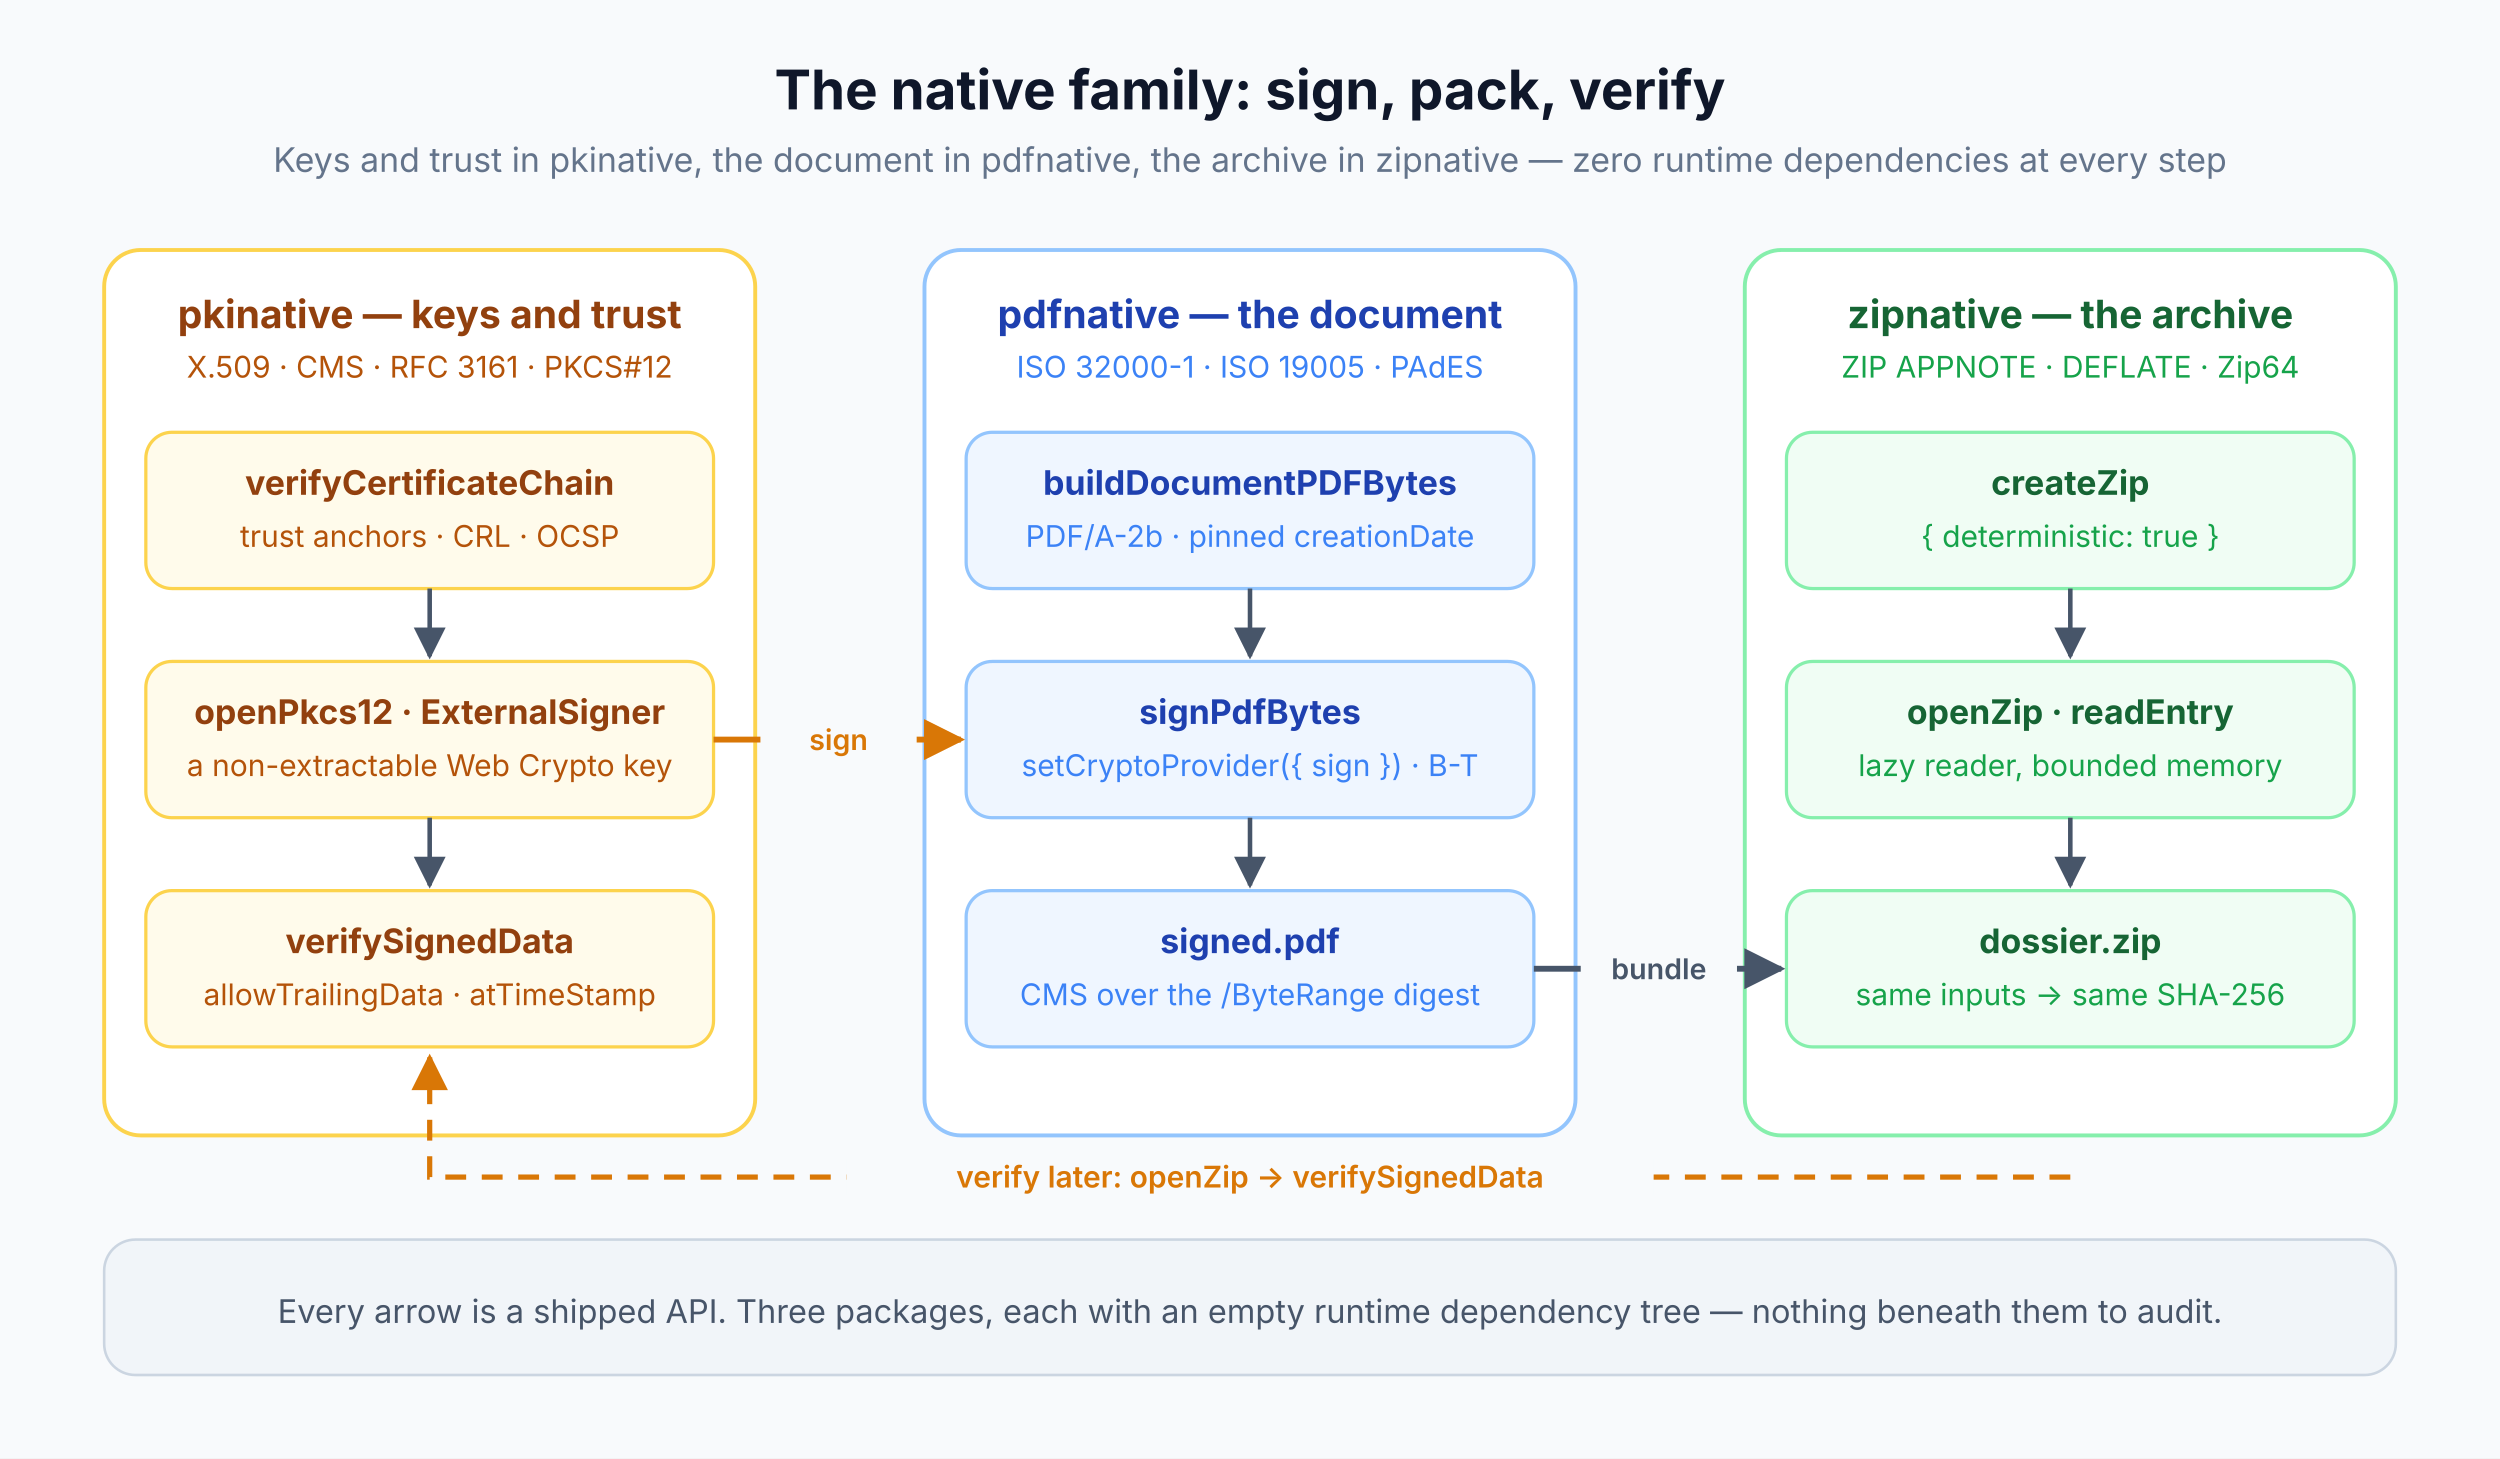
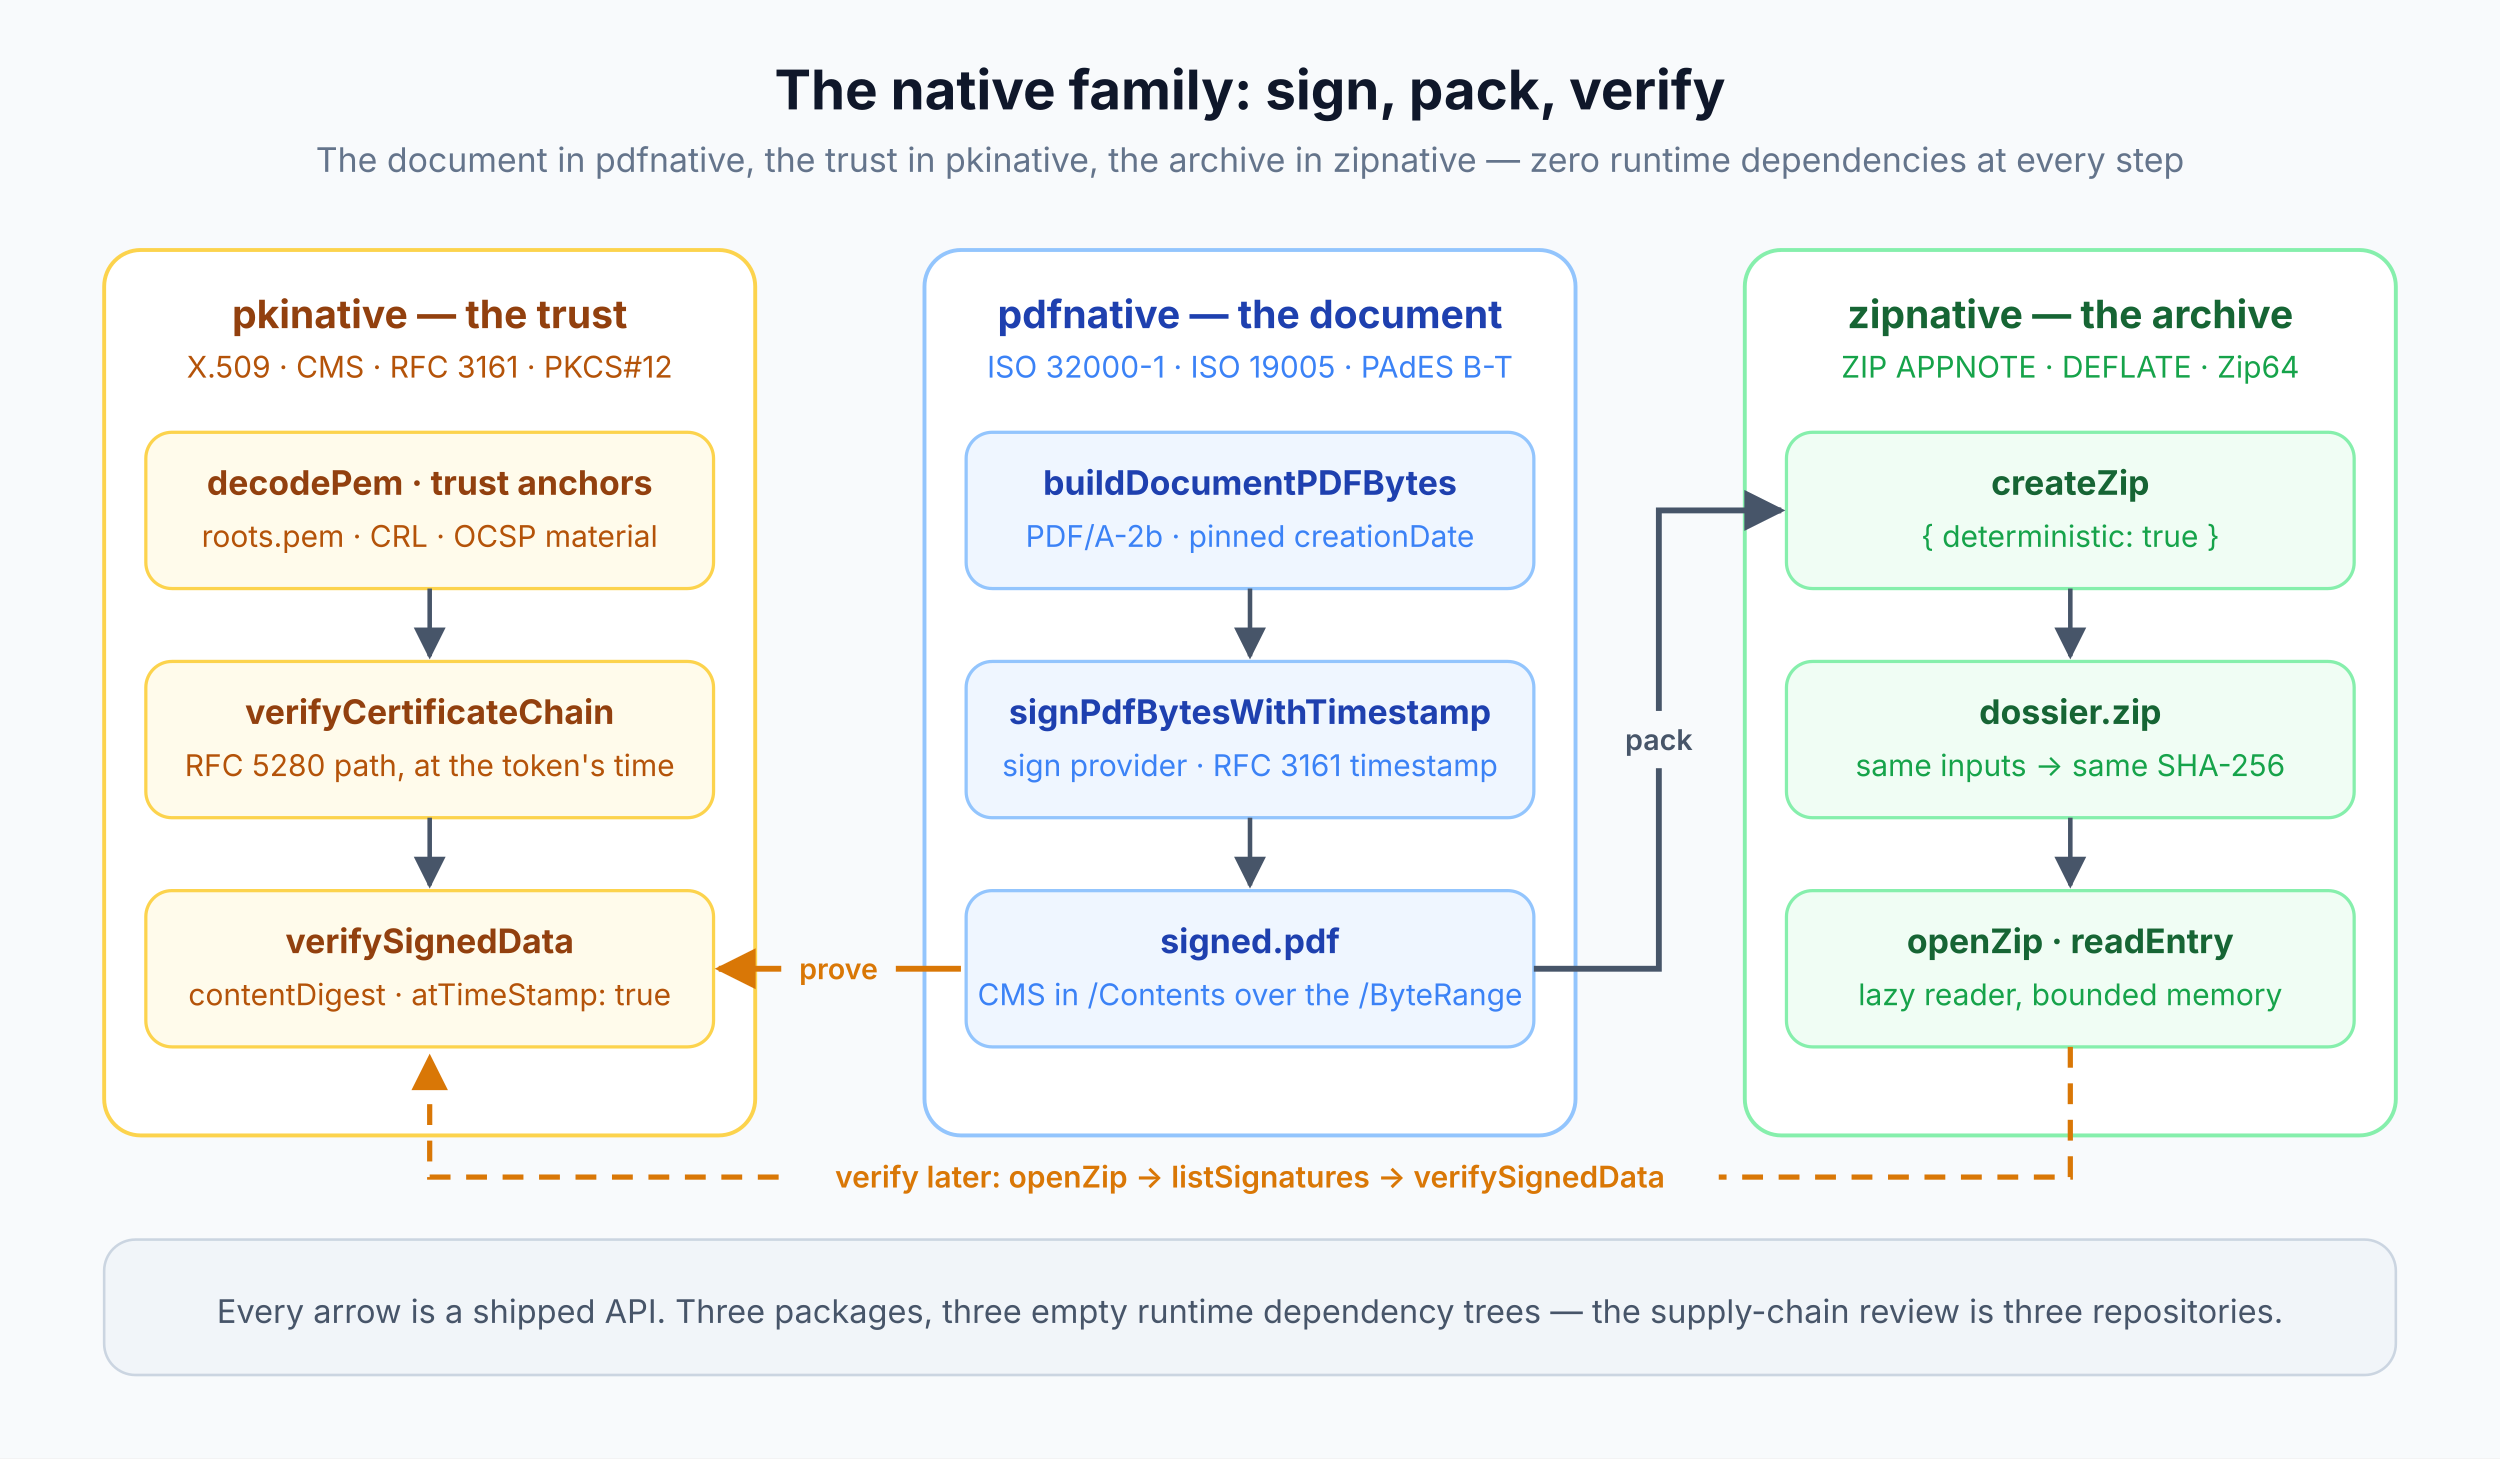
<svg xmlns="http://www.w3.org/2000/svg" viewBox="0 0 960 560" role="img" aria-labelledby="unf-title unf-desc" font-family="Inter,-apple-system,BlinkMacSystemFont,'Segoe UI',Roboto,'Helvetica Neue',Arial,sans-serif">
  <defs>
    <marker id="unf-ah" viewBox="0 0 10 10" refX="9" refY="5" markerWidth="7" markerHeight="7" orient="auto-start-reverse">
      <path d="M0,0 L10,5 L0,10 z" fill="#475569" />
    </marker>
    <marker id="unf-ah-amber" viewBox="0 0 10 10" refX="9" refY="5" markerWidth="7" markerHeight="7" orient="auto-start-reverse">
      <path d="M0,0 L10,5 L0,10 z" fill="#D97706" />
    </marker>
  </defs>
  <rect width="960" height="560" fill="#F8FAFC" />
  <text x="480" y="42" text-anchor="middle" font-size="21" font-weight="700" fill="#0F172A">The native family: sign, pack, verify</text>
-   <text x="480" y="66" text-anchor="middle" font-size="13" fill="#64748B">Keys and trust in pkinative, the document in pdfnative, the archive in zipnative — zero runtime dependencies at every step</text>
+   <text x="480" y="66" text-anchor="middle" font-size="13" fill="#64748B">The document in pdfnative, the trust in pkinative, the archive in zipnative — zero runtime dependencies at every step</text>
  <rect x="40" y="96" width="250" height="340" rx="14" fill="#FFFFFF" stroke="#FCD34D" stroke-width="1.5" />
-   <text x="165" y="126" text-anchor="middle" font-size="15" font-weight="700" fill="#92400E">pkinative — keys and trust</text>
+   <text x="165" y="126" text-anchor="middle" font-size="15" font-weight="700" fill="#92400E">pkinative — the trust</text>
  <text x="165" y="145" text-anchor="middle" font-size="11.5" fill="#B45309">X.509 · CMS · RFC 3161 · PKCS#12</text>
  <rect x="56" y="166" width="218" height="60" rx="10" fill="#FFFBEB" stroke="#FCD34D" stroke-width="1.25" />
-   <text x="165" y="190" text-anchor="middle" font-size="13" font-weight="700" fill="#92400E">verifyCertificateChain</text>
-   <text x="165" y="210" text-anchor="middle" font-size="11.5" fill="#B45309">trust anchors · CRL · OCSP</text>
+   <text x="165" y="190" text-anchor="middle" font-size="13" font-weight="700" fill="#92400E">decodePem · trust anchors</text>
+   <text x="165" y="210" text-anchor="middle" font-size="11.5" fill="#B45309">roots.pem · CRL · OCSP material</text>
  <line x1="165" y1="226" x2="165" y2="252" stroke="#475569" stroke-width="1.75" marker-end="url(#unf-ah)" />
  <rect x="56" y="254" width="218" height="60" rx="10" fill="#FFFBEB" stroke="#FCD34D" stroke-width="1.25" />
-   <text x="165" y="278" text-anchor="middle" font-size="13" font-weight="700" fill="#92400E">openPkcs12 · ExternalSigner</text>
-   <text x="165" y="298" text-anchor="middle" font-size="11.5" fill="#B45309">a non-extractable Web Crypto key</text>
+   <text x="165" y="278" text-anchor="middle" font-size="13" font-weight="700" fill="#92400E">verifyCertificateChain</text>
+   <text x="165" y="298" text-anchor="middle" font-size="11.5" fill="#B45309">RFC 5280 path, at the token's time</text>
  <line x1="165" y1="314" x2="165" y2="340" stroke="#475569" stroke-width="1.75" marker-end="url(#unf-ah)" />
  <rect x="56" y="342" width="218" height="60" rx="10" fill="#FFFBEB" stroke="#FCD34D" stroke-width="1.25" />
  <text x="165" y="366" text-anchor="middle" font-size="13" font-weight="700" fill="#92400E">verifySignedData</text>
-   <text x="165" y="386" text-anchor="middle" font-size="11.5" fill="#B45309">allowTrailingData · atTimeStamp</text>
+   <text x="165" y="386" text-anchor="middle" font-size="11.5" fill="#B45309">contentDigest · atTimeStamp: true</text>
  <rect x="355" y="96" width="250" height="340" rx="14" fill="#FFFFFF" stroke="#93C5FD" stroke-width="1.5" />
  <text x="480" y="126" text-anchor="middle" font-size="15" font-weight="700" fill="#1E40AF">pdfnative — the document</text>
-   <text x="480" y="145" text-anchor="middle" font-size="11.5" fill="#3B82F6">ISO 32000-1 · ISO 19005 · PAdES</text>
+   <text x="480" y="145" text-anchor="middle" font-size="11.5" fill="#3B82F6">ISO 32000-1 · ISO 19005 · PAdES B-T</text>
  <rect x="371" y="166" width="218" height="60" rx="10" fill="#EFF6FF" stroke="#93C5FD" stroke-width="1.25" />
  <text x="480" y="190" text-anchor="middle" font-size="13" font-weight="700" fill="#1E40AF">buildDocumentPDFBytes</text>
  <text x="480" y="210" text-anchor="middle" font-size="11.5" fill="#3B82F6">PDF/A-2b · pinned creationDate</text>
  <line x1="480" y1="226" x2="480" y2="252" stroke="#475569" stroke-width="1.75" marker-end="url(#unf-ah)" />
  <rect x="371" y="254" width="218" height="60" rx="10" fill="#EFF6FF" stroke="#93C5FD" stroke-width="1.25" />
-   <text x="480" y="278" text-anchor="middle" font-size="13" font-weight="700" fill="#1E40AF">signPdfBytes</text>
-   <text x="480" y="298" text-anchor="middle" font-size="11.5" fill="#3B82F6">setCryptoProvider({ sign }) · B-T</text>
+   <text x="480" y="278" text-anchor="middle" font-size="13" font-weight="700" fill="#1E40AF">signPdfBytesWithTimestamp</text>
+   <text x="480" y="298" text-anchor="middle" font-size="11.5" fill="#3B82F6">sign provider · RFC 3161 timestamp</text>
  <line x1="480" y1="314" x2="480" y2="340" stroke="#475569" stroke-width="1.75" marker-end="url(#unf-ah)" />
  <rect x="371" y="342" width="218" height="60" rx="10" fill="#EFF6FF" stroke="#93C5FD" stroke-width="1.25" />
  <text x="480" y="366" text-anchor="middle" font-size="13" font-weight="700" fill="#1E40AF">signed.pdf</text>
-   <text x="480" y="386" text-anchor="middle" font-size="11.5" fill="#3B82F6">CMS over the /ByteRange digest</text>
+   <text x="480" y="386" text-anchor="middle" font-size="11.5" fill="#3B82F6">CMS in /Contents over the /ByteRange</text>
  <rect x="670" y="96" width="250" height="340" rx="14" fill="#FFFFFF" stroke="#86EFAC" stroke-width="1.5" />
  <text x="795" y="126" text-anchor="middle" font-size="15" font-weight="700" fill="#166534">zipnative — the archive</text>
  <text x="795" y="145" text-anchor="middle" font-size="11.5" fill="#16A34A">ZIP APPNOTE · DEFLATE · Zip64</text>
  <rect x="686" y="166" width="218" height="60" rx="10" fill="#F0FDF4" stroke="#86EFAC" stroke-width="1.25" />
  <text x="795" y="190" text-anchor="middle" font-size="13" font-weight="700" fill="#166534">createZip</text>
  <text x="795" y="210" text-anchor="middle" font-size="11.5" fill="#16A34A">{ deterministic: true }</text>
  <line x1="795" y1="226" x2="795" y2="252" stroke="#475569" stroke-width="1.75" marker-end="url(#unf-ah)" />
  <rect x="686" y="254" width="218" height="60" rx="10" fill="#F0FDF4" stroke="#86EFAC" stroke-width="1.25" />
-   <text x="795" y="278" text-anchor="middle" font-size="13" font-weight="700" fill="#166534">openZip · readEntry</text>
-   <text x="795" y="298" text-anchor="middle" font-size="11.5" fill="#16A34A">lazy reader, bounded memory</text>
+   <text x="795" y="278" text-anchor="middle" font-size="13" font-weight="700" fill="#166534">dossier.zip</text>
+   <text x="795" y="298" text-anchor="middle" font-size="11.5" fill="#16A34A">same inputs → same SHA-256</text>
  <line x1="795" y1="314" x2="795" y2="340" stroke="#475569" stroke-width="1.75" marker-end="url(#unf-ah)" />
  <rect x="686" y="342" width="218" height="60" rx="10" fill="#F0FDF4" stroke="#86EFAC" stroke-width="1.25" />
-   <text x="795" y="366" text-anchor="middle" font-size="13" font-weight="700" fill="#166534">dossier.zip</text>
-   <text x="795" y="386" text-anchor="middle" font-size="11.5" fill="#16A34A">same inputs → same SHA-256</text>
-   <line x1="274" y1="284" x2="369" y2="284" stroke="#D97706" stroke-width="2.25" marker-end="url(#unf-ah-amber)" />
-   <rect x="292" y="273" width="60" height="22" rx="4" fill="#F8FAFC" />
-   <text x="322" y="288" text-anchor="middle" font-size="11" font-weight="600" fill="#D97706">sign</text>
-   <line x1="589" y1="372" x2="684" y2="372" stroke="#475569" stroke-width="2.25" marker-end="url(#unf-ah)" />
-   <rect x="607" y="361" width="60" height="22" rx="4" fill="#F8FAFC" />
-   <text x="637" y="376" text-anchor="middle" font-size="11" font-weight="600" fill="#475569">bundle</text>
-   <path d="M795,452 H165 V406" fill="none" stroke="#D97706" stroke-width="2" stroke-dasharray="8 6" marker-end="url(#unf-ah-amber)" />
-   <rect x="325" y="441" width="310" height="22" rx="4" fill="#F8FAFC" />
-   <text x="480" y="456" text-anchor="middle" font-size="11.5" font-weight="600" fill="#D97706">verify later: openZip → verifySignedData</text>
+   <text x="795" y="366" text-anchor="middle" font-size="13" font-weight="700" fill="#166534">openZip · readEntry</text>
+   <text x="795" y="386" text-anchor="middle" font-size="11.5" fill="#16A34A">lazy reader, bounded memory</text>
+   <line x1="369" y1="372" x2="276" y2="372" stroke="#D97706" stroke-width="2.25" marker-end="url(#unf-ah-amber)" />
+   <rect x="300" y="361" width="44" height="22" rx="4" fill="#F8FAFC" />
+   <text x="322" y="376" text-anchor="middle" font-size="11" font-weight="600" fill="#D97706">prove</text>
+   <path d="M589,372 H637 V196 H684" fill="none" stroke="#475569" stroke-width="2.25" marker-end="url(#unf-ah)" />
+   <rect x="607" y="273" width="60" height="22" rx="4" fill="#F8FAFC" />
+   <text x="637" y="288" text-anchor="middle" font-size="11" font-weight="600" fill="#475569">pack</text>
+   <path d="M795,402 V452 H165 V406" fill="none" stroke="#D97706" stroke-width="2" stroke-dasharray="8 6" marker-end="url(#unf-ah-amber)" />
+   <rect x="300" y="441" width="360" height="22" rx="4" fill="#F8FAFC" />
+   <text x="480" y="456" text-anchor="middle" font-size="11.5" font-weight="600" fill="#D97706">verify later: openZip → listSignatures → verifySignedData</text>
  <rect x="40" y="476" width="880" height="52" rx="12" fill="#F1F5F9" stroke="#CBD5E1" stroke-width="1" />
-   <text x="480" y="508" text-anchor="middle" font-size="12.5" fill="#475569">Every arrow is a shipped API. Three packages, each with an empty runtime dependency tree — nothing beneath them to audit.</text>
+   <text x="480" y="508" text-anchor="middle" font-size="12.5" fill="#475569">Every arrow is a shipped API. Three packages, three empty runtime dependency trees — the supply-chain review is three repositories.</text>
</svg>
